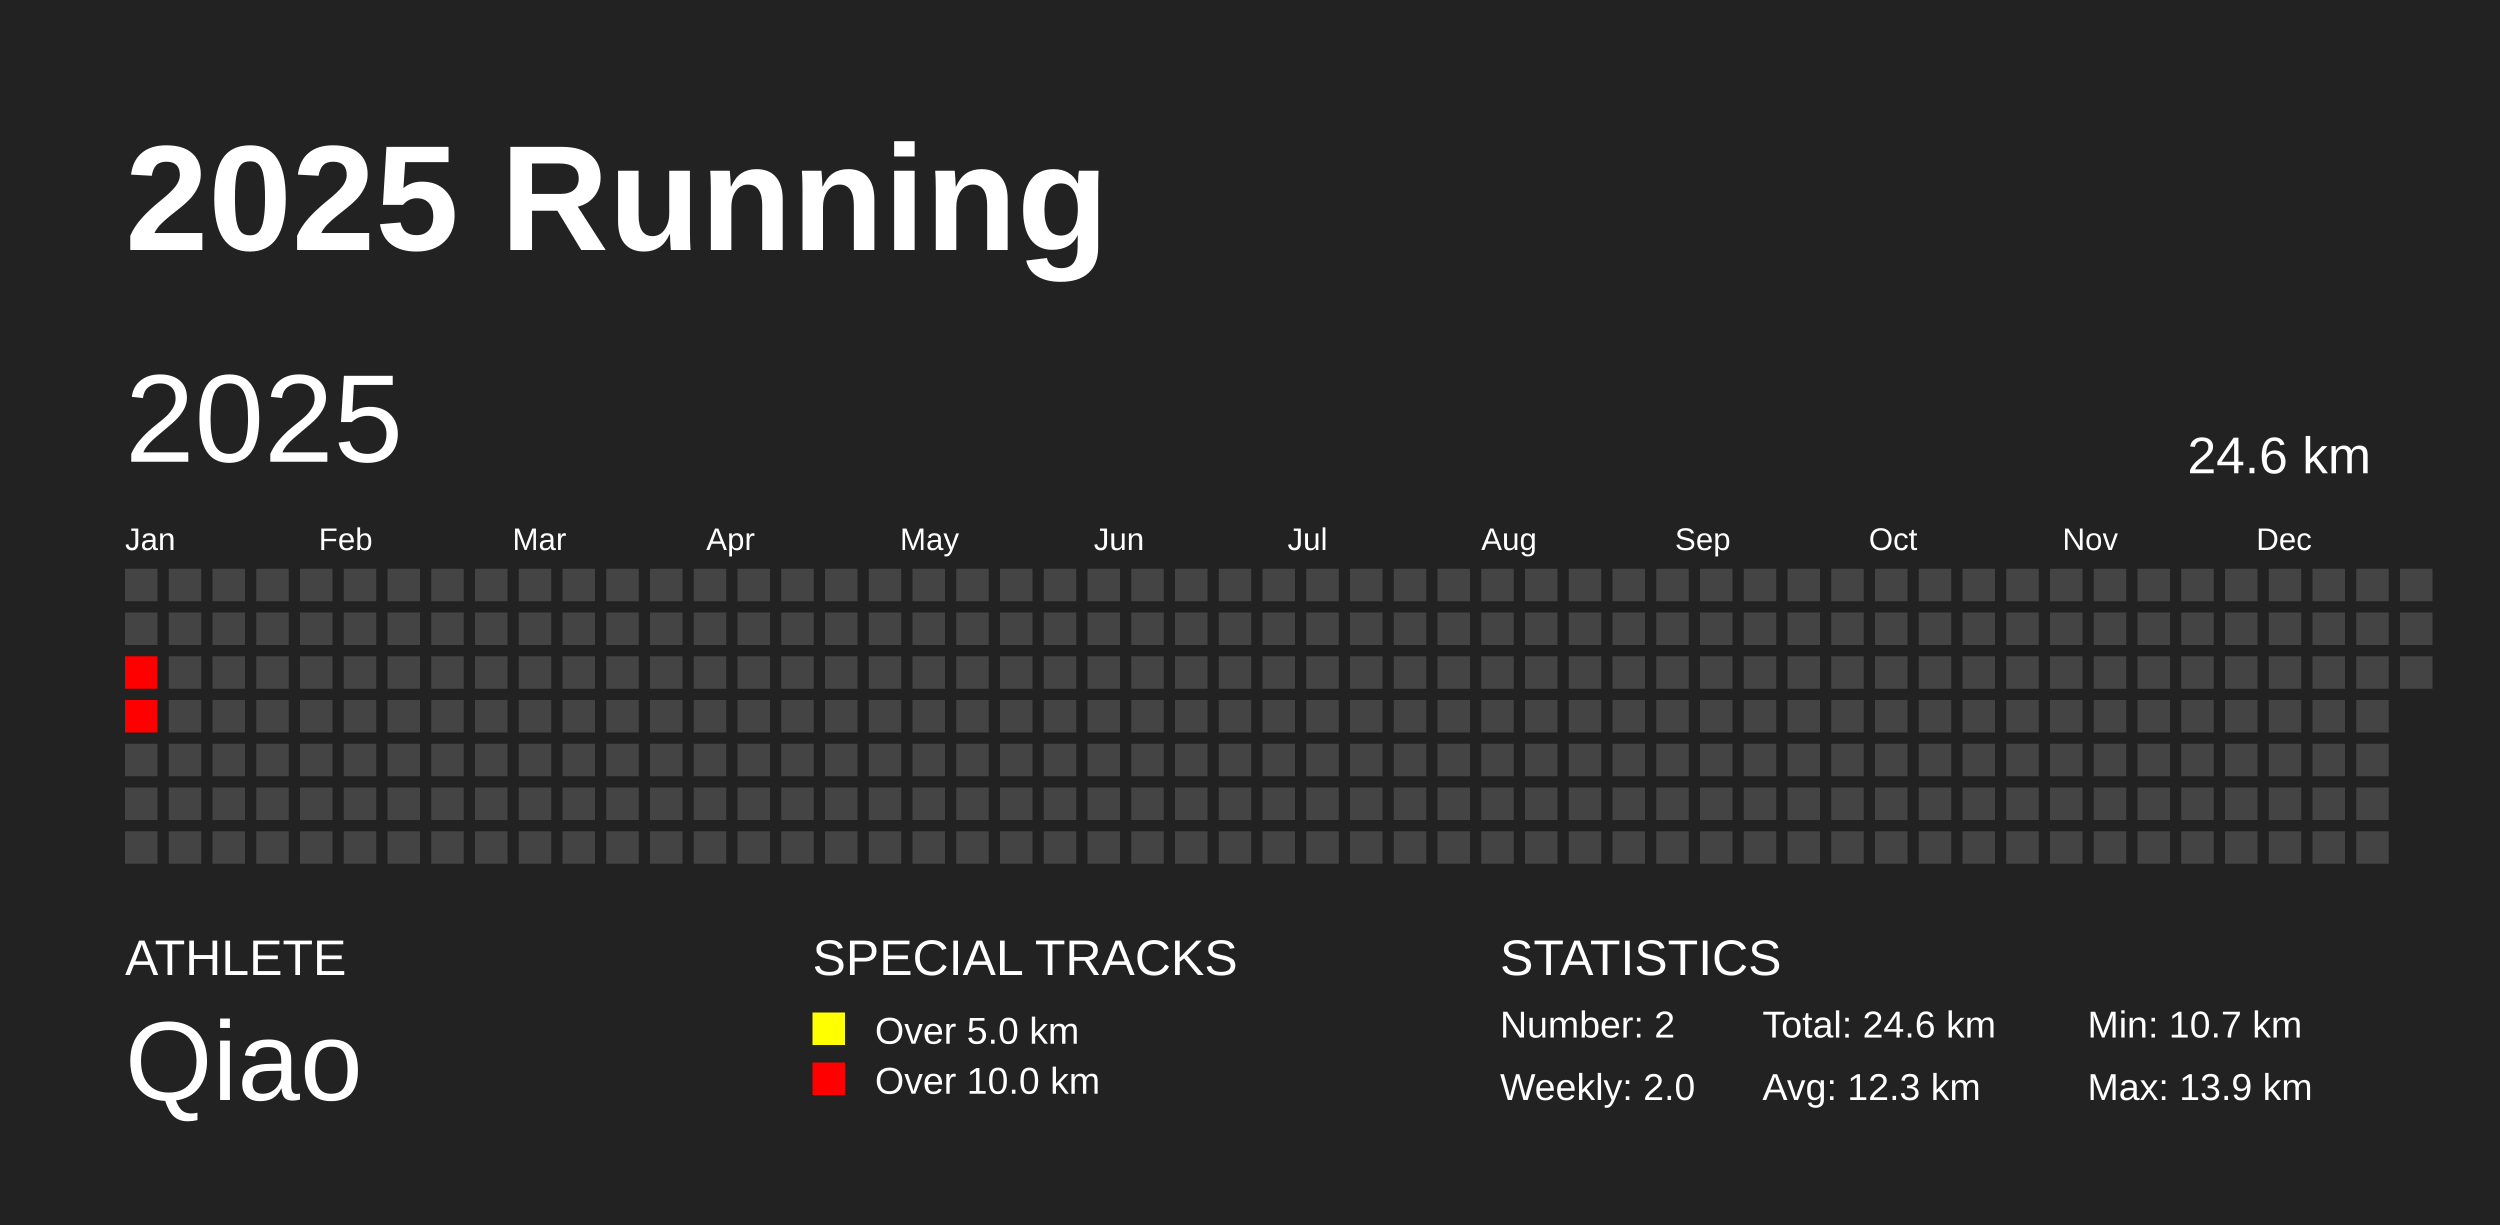
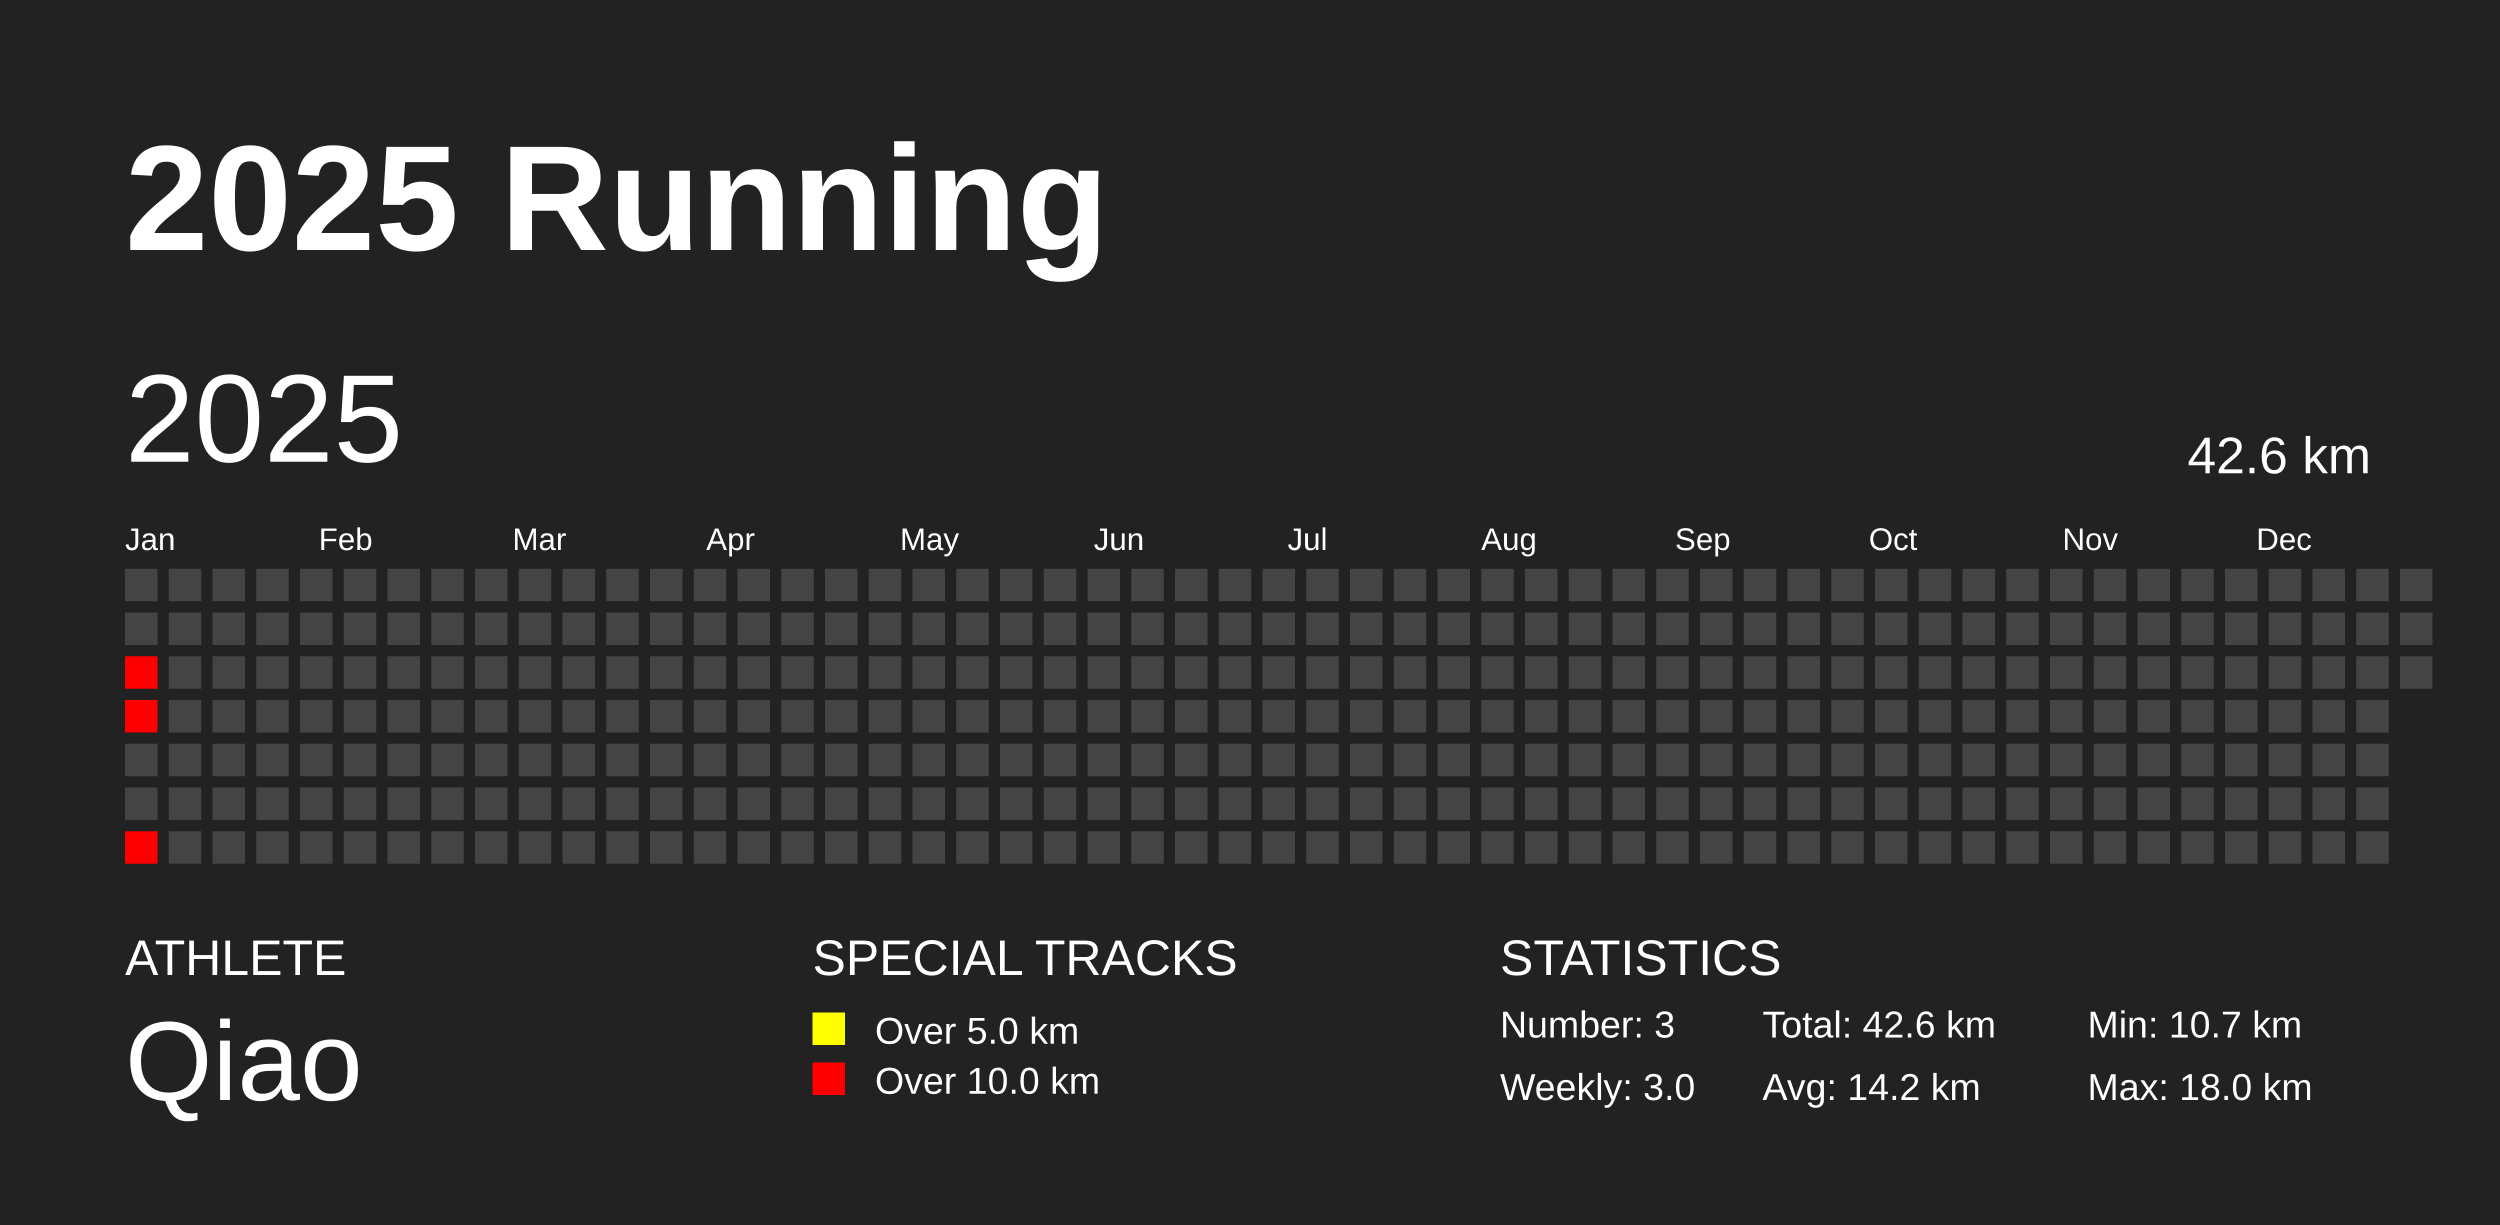
<svg xmlns="http://www.w3.org/2000/svg" baseProfile="full" height="98mm" version="1.1" viewBox="0,0,200,98" width="200mm">
  <defs />
  <rect fill="#222222" height="98" width="200" x="0" y="0" />
  <text fill="#FFFFFF" style="font-size:12px; font-family:Arial; font-weight:bold;" x="10" y="20">2025 Running</text>
  <text fill="#FFFFFF" style="font-size:4px; font-family:Arial" x="10" y="78">ATHLETE</text>
  <text fill="#FFFFFF" style="font-size:9px; font-family:Arial" x="10" y="88">Qiao</text>
  <text fill="#FFFFFF" style="font-size:4px; font-family:Arial" x="65" y="78">SPECIAL TRACKS</text>
  <rect fill="yellow" height="2.6" width="2.6" x="65" y="81" />
  <text fill="#FFFFFF" style="font-size:3px; font-family:Arial" x="70" y="83.5">Over 5.0 km</text>
  <rect fill="red" height="2.6" width="2.6" x="65" y="85" />
  <text fill="#FFFFFF" style="font-size:3px; font-family:Arial" x="70" y="87.5">Over 10.0 km</text>
  <text fill="#FFFFFF" style="font-size:4px; font-family:Arial" x="120" y="78">STATISTICS</text>
-   <text fill="#FFFFFF" style="font-size:3px; font-family:Arial" x="120" y="83">Number: 2</text>
-   <text fill="#FFFFFF" style="font-size:3px; font-family:Arial" x="120" y="88">Weekly: 2.0</text>
-   <text fill="#FFFFFF" style="font-size:3px; font-family:Arial" x="141" y="83">Total: 24.6 km</text>
-   <text fill="#FFFFFF" style="font-size:3px; font-family:Arial" x="141" y="88">Avg: 12.3 km</text>
+   <text fill="#FFFFFF" style="font-size:3px; font-family:Arial" x="120" y="83">Number: 3</text>
+   <text fill="#FFFFFF" style="font-size:3px; font-family:Arial" x="120" y="88">Weekly: 3.0</text>
+   <text fill="#FFFFFF" style="font-size:3px; font-family:Arial" x="141" y="83">Total: 42.6 km</text>
+   <text fill="#FFFFFF" style="font-size:3px; font-family:Arial" x="141" y="88">Avg: 14.2 km</text>
  <text fill="#FFFFFF" style="font-size:3px; font-family:Arial" x="167" y="83">Min: 10.7 km</text>
-   <text fill="#FFFFFF" style="font-size:3px; font-family:Arial" x="167" y="88">Max: 13.9 km</text>
+   <text fill="#FFFFFF" style="font-size:3px; font-family:Arial" x="167" y="88">Max: 18.0 km</text>
  <text dominant-baseline="hanging" fill="#FFFFFF" style="font-size:10.0px; font-family:Arial;" x="10" y="30">2025</text>
-   <text dominant-baseline="hanging" fill="#FFFFFF" style="font-size:4.125px; font-family:Arial;" x="175" y="35">24.6 km</text>
+   <text dominant-baseline="hanging" fill="#FFFFFF" style="font-size:4.125px; font-family:Arial;" x="175" y="35">42.6 km</text>
  <text fill="#FFFFFF" style="font-size:2.5px; font-family:Arial" x="10.0" y="44">Jan</text>
  <text fill="#FFFFFF" style="font-size:2.5px; font-family:Arial" x="25.5" y="44">Feb</text>
  <text fill="#FFFFFF" style="font-size:2.5px; font-family:Arial" x="41.0" y="44">Mar</text>
  <text fill="#FFFFFF" style="font-size:2.5px; font-family:Arial" x="56.5" y="44">Apr</text>
  <text fill="#FFFFFF" style="font-size:2.5px; font-family:Arial" x="72.0" y="44">May</text>
  <text fill="#FFFFFF" style="font-size:2.5px; font-family:Arial" x="87.5" y="44">Jun</text>
  <text fill="#FFFFFF" style="font-size:2.5px; font-family:Arial" x="103.0" y="44">Jul</text>
  <text fill="#FFFFFF" style="font-size:2.5px; font-family:Arial" x="118.5" y="44">Aug</text>
  <text fill="#FFFFFF" style="font-size:2.5px; font-family:Arial" x="134.0" y="44">Sep</text>
  <text fill="#FFFFFF" style="font-size:2.5px; font-family:Arial" x="149.5" y="44">Oct</text>
  <text fill="#FFFFFF" style="font-size:2.5px; font-family:Arial" x="165.0" y="44">Nov</text>
  <text fill="#FFFFFF" style="font-size:2.5px; font-family:Arial" x="180.5" y="44">Dec</text>
  <rect fill="#444444" height="2.6" width="2.6" x="10.0" y="45.5" />
  <rect fill="#444444" height="2.6" width="2.6" x="10.0" y="49.0" />
  <rect fill="red" height="2.6" width="2.6" x="10.0" y="52.5" />
  <rect fill="red" height="2.6" width="2.6" x="10.0" y="56.0" />
  <rect fill="#444444" height="2.6" width="2.6" x="10.0" y="59.5" />
  <rect fill="#444444" height="2.6" width="2.6" x="10.0" y="63.0" />
-   <rect fill="#444444" height="2.6" width="2.6" x="10.0" y="66.5" />
+   <rect fill="red" height="2.6" width="2.6" x="10.0" y="66.5" />
  <rect fill="#444444" height="2.6" width="2.6" x="13.5" y="45.5" />
  <rect fill="#444444" height="2.6" width="2.6" x="13.5" y="49.0" />
  <rect fill="#444444" height="2.6" width="2.6" x="13.5" y="52.5" />
  <rect fill="#444444" height="2.6" width="2.6" x="13.5" y="56.0" />
  <rect fill="#444444" height="2.6" width="2.6" x="13.5" y="59.5" />
  <rect fill="#444444" height="2.6" width="2.6" x="13.5" y="63.0" />
  <rect fill="#444444" height="2.6" width="2.6" x="13.5" y="66.5" />
  <rect fill="#444444" height="2.6" width="2.6" x="17.0" y="45.5" />
  <rect fill="#444444" height="2.6" width="2.6" x="17.0" y="49.0" />
  <rect fill="#444444" height="2.6" width="2.6" x="17.0" y="52.5" />
  <rect fill="#444444" height="2.6" width="2.6" x="17.0" y="56.0" />
  <rect fill="#444444" height="2.6" width="2.6" x="17.0" y="59.5" />
  <rect fill="#444444" height="2.6" width="2.6" x="17.0" y="63.0" />
  <rect fill="#444444" height="2.6" width="2.6" x="17.0" y="66.5" />
  <rect fill="#444444" height="2.6" width="2.6" x="20.5" y="45.5" />
  <rect fill="#444444" height="2.6" width="2.6" x="20.5" y="49.0" />
  <rect fill="#444444" height="2.6" width="2.6" x="20.5" y="52.5" />
  <rect fill="#444444" height="2.6" width="2.6" x="20.5" y="56.0" />
  <rect fill="#444444" height="2.6" width="2.6" x="20.5" y="59.5" />
  <rect fill="#444444" height="2.6" width="2.6" x="20.5" y="63.0" />
  <rect fill="#444444" height="2.6" width="2.6" x="20.5" y="66.5" />
  <rect fill="#444444" height="2.6" width="2.6" x="24.0" y="45.5" />
  <rect fill="#444444" height="2.6" width="2.6" x="24.0" y="49.0" />
  <rect fill="#444444" height="2.6" width="2.6" x="24.0" y="52.5" />
  <rect fill="#444444" height="2.6" width="2.6" x="24.0" y="56.0" />
  <rect fill="#444444" height="2.6" width="2.6" x="24.0" y="59.5" />
  <rect fill="#444444" height="2.6" width="2.6" x="24.0" y="63.0" />
  <rect fill="#444444" height="2.6" width="2.6" x="24.0" y="66.5" />
  <rect fill="#444444" height="2.6" width="2.6" x="27.5" y="45.5" />
  <rect fill="#444444" height="2.6" width="2.6" x="27.5" y="49.0" />
  <rect fill="#444444" height="2.6" width="2.6" x="27.5" y="52.5" />
  <rect fill="#444444" height="2.6" width="2.6" x="27.5" y="56.0" />
  <rect fill="#444444" height="2.6" width="2.6" x="27.5" y="59.5" />
  <rect fill="#444444" height="2.6" width="2.6" x="27.5" y="63.0" />
  <rect fill="#444444" height="2.6" width="2.6" x="27.5" y="66.5" />
  <rect fill="#444444" height="2.6" width="2.6" x="31.0" y="45.5" />
  <rect fill="#444444" height="2.6" width="2.6" x="31.0" y="49.0" />
  <rect fill="#444444" height="2.6" width="2.6" x="31.0" y="52.5" />
  <rect fill="#444444" height="2.6" width="2.6" x="31.0" y="56.0" />
  <rect fill="#444444" height="2.6" width="2.6" x="31.0" y="59.5" />
  <rect fill="#444444" height="2.6" width="2.6" x="31.0" y="63.0" />
  <rect fill="#444444" height="2.6" width="2.6" x="31.0" y="66.5" />
  <rect fill="#444444" height="2.6" width="2.6" x="34.5" y="45.5" />
  <rect fill="#444444" height="2.6" width="2.6" x="34.5" y="49.0" />
  <rect fill="#444444" height="2.6" width="2.6" x="34.5" y="52.5" />
  <rect fill="#444444" height="2.6" width="2.6" x="34.5" y="56.0" />
  <rect fill="#444444" height="2.6" width="2.6" x="34.5" y="59.5" />
  <rect fill="#444444" height="2.6" width="2.6" x="34.5" y="63.0" />
  <rect fill="#444444" height="2.6" width="2.6" x="34.5" y="66.5" />
  <rect fill="#444444" height="2.6" width="2.6" x="38.0" y="45.5" />
  <rect fill="#444444" height="2.6" width="2.6" x="38.0" y="49.0" />
  <rect fill="#444444" height="2.6" width="2.6" x="38.0" y="52.5" />
  <rect fill="#444444" height="2.6" width="2.6" x="38.0" y="56.0" />
  <rect fill="#444444" height="2.6" width="2.6" x="38.0" y="59.5" />
  <rect fill="#444444" height="2.6" width="2.6" x="38.0" y="63.0" />
  <rect fill="#444444" height="2.6" width="2.6" x="38.0" y="66.5" />
  <rect fill="#444444" height="2.6" width="2.6" x="41.5" y="45.5" />
  <rect fill="#444444" height="2.6" width="2.6" x="41.5" y="49.0" />
  <rect fill="#444444" height="2.6" width="2.6" x="41.5" y="52.5" />
  <rect fill="#444444" height="2.6" width="2.6" x="41.5" y="56.0" />
  <rect fill="#444444" height="2.6" width="2.6" x="41.5" y="59.5" />
  <rect fill="#444444" height="2.6" width="2.6" x="41.5" y="63.0" />
  <rect fill="#444444" height="2.6" width="2.6" x="41.5" y="66.5" />
  <rect fill="#444444" height="2.6" width="2.6" x="45.0" y="45.5" />
  <rect fill="#444444" height="2.6" width="2.6" x="45.0" y="49.0" />
  <rect fill="#444444" height="2.6" width="2.6" x="45.0" y="52.5" />
  <rect fill="#444444" height="2.6" width="2.6" x="45.0" y="56.0" />
  <rect fill="#444444" height="2.6" width="2.6" x="45.0" y="59.5" />
  <rect fill="#444444" height="2.6" width="2.6" x="45.0" y="63.0" />
  <rect fill="#444444" height="2.6" width="2.6" x="45.0" y="66.5" />
  <rect fill="#444444" height="2.6" width="2.6" x="48.5" y="45.5" />
  <rect fill="#444444" height="2.6" width="2.6" x="48.5" y="49.0" />
  <rect fill="#444444" height="2.6" width="2.6" x="48.5" y="52.5" />
  <rect fill="#444444" height="2.6" width="2.6" x="48.5" y="56.0" />
  <rect fill="#444444" height="2.6" width="2.6" x="48.5" y="59.5" />
  <rect fill="#444444" height="2.6" width="2.6" x="48.5" y="63.0" />
  <rect fill="#444444" height="2.6" width="2.6" x="48.5" y="66.5" />
  <rect fill="#444444" height="2.6" width="2.6" x="52.0" y="45.5" />
  <rect fill="#444444" height="2.6" width="2.6" x="52.0" y="49.0" />
  <rect fill="#444444" height="2.6" width="2.6" x="52.0" y="52.5" />
  <rect fill="#444444" height="2.6" width="2.6" x="52.0" y="56.0" />
  <rect fill="#444444" height="2.6" width="2.6" x="52.0" y="59.5" />
  <rect fill="#444444" height="2.6" width="2.6" x="52.0" y="63.0" />
  <rect fill="#444444" height="2.6" width="2.6" x="52.0" y="66.5" />
  <rect fill="#444444" height="2.6" width="2.6" x="55.5" y="45.5" />
  <rect fill="#444444" height="2.6" width="2.6" x="55.5" y="49.0" />
  <rect fill="#444444" height="2.6" width="2.6" x="55.5" y="52.5" />
  <rect fill="#444444" height="2.6" width="2.6" x="55.5" y="56.0" />
  <rect fill="#444444" height="2.6" width="2.6" x="55.5" y="59.5" />
  <rect fill="#444444" height="2.6" width="2.6" x="55.5" y="63.0" />
  <rect fill="#444444" height="2.6" width="2.6" x="55.5" y="66.5" />
  <rect fill="#444444" height="2.6" width="2.6" x="59.0" y="45.5" />
  <rect fill="#444444" height="2.6" width="2.6" x="59.0" y="49.0" />
  <rect fill="#444444" height="2.6" width="2.6" x="59.0" y="52.5" />
  <rect fill="#444444" height="2.6" width="2.6" x="59.0" y="56.0" />
  <rect fill="#444444" height="2.6" width="2.6" x="59.0" y="59.5" />
  <rect fill="#444444" height="2.6" width="2.6" x="59.0" y="63.0" />
  <rect fill="#444444" height="2.6" width="2.6" x="59.0" y="66.5" />
  <rect fill="#444444" height="2.6" width="2.6" x="62.5" y="45.5" />
  <rect fill="#444444" height="2.6" width="2.6" x="62.5" y="49.0" />
  <rect fill="#444444" height="2.6" width="2.6" x="62.5" y="52.5" />
  <rect fill="#444444" height="2.6" width="2.6" x="62.5" y="56.0" />
  <rect fill="#444444" height="2.6" width="2.6" x="62.5" y="59.5" />
  <rect fill="#444444" height="2.6" width="2.6" x="62.5" y="63.0" />
  <rect fill="#444444" height="2.6" width="2.6" x="62.5" y="66.5" />
  <rect fill="#444444" height="2.6" width="2.6" x="66.0" y="45.5" />
  <rect fill="#444444" height="2.6" width="2.6" x="66.0" y="49.0" />
  <rect fill="#444444" height="2.6" width="2.6" x="66.0" y="52.5" />
  <rect fill="#444444" height="2.6" width="2.6" x="66.0" y="56.0" />
  <rect fill="#444444" height="2.6" width="2.6" x="66.0" y="59.5" />
  <rect fill="#444444" height="2.6" width="2.6" x="66.0" y="63.0" />
  <rect fill="#444444" height="2.6" width="2.6" x="66.0" y="66.5" />
  <rect fill="#444444" height="2.6" width="2.6" x="69.5" y="45.5" />
  <rect fill="#444444" height="2.6" width="2.6" x="69.5" y="49.0" />
  <rect fill="#444444" height="2.6" width="2.6" x="69.5" y="52.5" />
  <rect fill="#444444" height="2.6" width="2.6" x="69.5" y="56.0" />
  <rect fill="#444444" height="2.6" width="2.6" x="69.5" y="59.5" />
  <rect fill="#444444" height="2.6" width="2.6" x="69.5" y="63.0" />
  <rect fill="#444444" height="2.6" width="2.6" x="69.5" y="66.5" />
  <rect fill="#444444" height="2.6" width="2.6" x="73.0" y="45.5" />
  <rect fill="#444444" height="2.6" width="2.6" x="73.0" y="49.0" />
  <rect fill="#444444" height="2.6" width="2.6" x="73.0" y="52.5" />
  <rect fill="#444444" height="2.6" width="2.6" x="73.0" y="56.0" />
  <rect fill="#444444" height="2.6" width="2.6" x="73.0" y="59.5" />
  <rect fill="#444444" height="2.6" width="2.6" x="73.0" y="63.0" />
  <rect fill="#444444" height="2.6" width="2.6" x="73.0" y="66.5" />
  <rect fill="#444444" height="2.6" width="2.6" x="76.5" y="45.5" />
  <rect fill="#444444" height="2.6" width="2.6" x="76.5" y="49.0" />
  <rect fill="#444444" height="2.6" width="2.6" x="76.5" y="52.5" />
  <rect fill="#444444" height="2.6" width="2.6" x="76.5" y="56.0" />
  <rect fill="#444444" height="2.6" width="2.6" x="76.5" y="59.5" />
  <rect fill="#444444" height="2.6" width="2.6" x="76.5" y="63.0" />
  <rect fill="#444444" height="2.6" width="2.6" x="76.5" y="66.5" />
  <rect fill="#444444" height="2.6" width="2.6" x="80.0" y="45.5" />
  <rect fill="#444444" height="2.6" width="2.6" x="80.0" y="49.0" />
  <rect fill="#444444" height="2.6" width="2.6" x="80.0" y="52.5" />
  <rect fill="#444444" height="2.6" width="2.6" x="80.0" y="56.0" />
  <rect fill="#444444" height="2.6" width="2.6" x="80.0" y="59.5" />
  <rect fill="#444444" height="2.6" width="2.6" x="80.0" y="63.0" />
  <rect fill="#444444" height="2.6" width="2.6" x="80.0" y="66.5" />
  <rect fill="#444444" height="2.6" width="2.6" x="83.5" y="45.5" />
  <rect fill="#444444" height="2.6" width="2.6" x="83.5" y="49.0" />
  <rect fill="#444444" height="2.6" width="2.6" x="83.5" y="52.5" />
  <rect fill="#444444" height="2.6" width="2.6" x="83.5" y="56.0" />
  <rect fill="#444444" height="2.6" width="2.6" x="83.5" y="59.5" />
  <rect fill="#444444" height="2.6" width="2.6" x="83.5" y="63.0" />
  <rect fill="#444444" height="2.6" width="2.6" x="83.5" y="66.5" />
  <rect fill="#444444" height="2.6" width="2.6" x="87.0" y="45.5" />
  <rect fill="#444444" height="2.6" width="2.6" x="87.0" y="49.0" />
  <rect fill="#444444" height="2.6" width="2.6" x="87.0" y="52.5" />
  <rect fill="#444444" height="2.6" width="2.6" x="87.0" y="56.0" />
  <rect fill="#444444" height="2.6" width="2.6" x="87.0" y="59.5" />
  <rect fill="#444444" height="2.6" width="2.6" x="87.0" y="63.0" />
  <rect fill="#444444" height="2.6" width="2.6" x="87.0" y="66.5" />
  <rect fill="#444444" height="2.6" width="2.6" x="90.5" y="45.5" />
  <rect fill="#444444" height="2.6" width="2.6" x="90.5" y="49.0" />
  <rect fill="#444444" height="2.6" width="2.6" x="90.5" y="52.5" />
  <rect fill="#444444" height="2.6" width="2.6" x="90.5" y="56.0" />
  <rect fill="#444444" height="2.6" width="2.6" x="90.5" y="59.5" />
  <rect fill="#444444" height="2.6" width="2.6" x="90.5" y="63.0" />
  <rect fill="#444444" height="2.6" width="2.6" x="90.5" y="66.5" />
  <rect fill="#444444" height="2.6" width="2.6" x="94.0" y="45.5" />
  <rect fill="#444444" height="2.6" width="2.6" x="94.0" y="49.0" />
  <rect fill="#444444" height="2.6" width="2.6" x="94.0" y="52.5" />
  <rect fill="#444444" height="2.6" width="2.6" x="94.0" y="56.0" />
  <rect fill="#444444" height="2.6" width="2.6" x="94.0" y="59.5" />
  <rect fill="#444444" height="2.6" width="2.6" x="94.0" y="63.0" />
  <rect fill="#444444" height="2.6" width="2.6" x="94.0" y="66.5" />
  <rect fill="#444444" height="2.6" width="2.6" x="97.5" y="45.5" />
  <rect fill="#444444" height="2.6" width="2.6" x="97.5" y="49.0" />
  <rect fill="#444444" height="2.6" width="2.6" x="97.5" y="52.5" />
  <rect fill="#444444" height="2.6" width="2.6" x="97.5" y="56.0" />
  <rect fill="#444444" height="2.6" width="2.6" x="97.5" y="59.5" />
  <rect fill="#444444" height="2.6" width="2.6" x="97.5" y="63.0" />
  <rect fill="#444444" height="2.6" width="2.6" x="97.5" y="66.5" />
  <rect fill="#444444" height="2.6" width="2.6" x="101.0" y="45.5" />
  <rect fill="#444444" height="2.6" width="2.6" x="101.0" y="49.0" />
  <rect fill="#444444" height="2.6" width="2.6" x="101.0" y="52.5" />
  <rect fill="#444444" height="2.6" width="2.6" x="101.0" y="56.0" />
  <rect fill="#444444" height="2.6" width="2.6" x="101.0" y="59.5" />
  <rect fill="#444444" height="2.6" width="2.6" x="101.0" y="63.0" />
  <rect fill="#444444" height="2.6" width="2.6" x="101.0" y="66.5" />
  <rect fill="#444444" height="2.6" width="2.6" x="104.5" y="45.5" />
  <rect fill="#444444" height="2.6" width="2.6" x="104.5" y="49.0" />
  <rect fill="#444444" height="2.6" width="2.6" x="104.5" y="52.5" />
  <rect fill="#444444" height="2.6" width="2.6" x="104.5" y="56.0" />
  <rect fill="#444444" height="2.6" width="2.6" x="104.5" y="59.5" />
  <rect fill="#444444" height="2.6" width="2.6" x="104.5" y="63.0" />
  <rect fill="#444444" height="2.6" width="2.6" x="104.5" y="66.5" />
  <rect fill="#444444" height="2.6" width="2.6" x="108.0" y="45.5" />
  <rect fill="#444444" height="2.6" width="2.6" x="108.0" y="49.0" />
  <rect fill="#444444" height="2.6" width="2.6" x="108.0" y="52.5" />
  <rect fill="#444444" height="2.6" width="2.6" x="108.0" y="56.0" />
  <rect fill="#444444" height="2.6" width="2.6" x="108.0" y="59.5" />
  <rect fill="#444444" height="2.6" width="2.6" x="108.0" y="63.0" />
  <rect fill="#444444" height="2.6" width="2.6" x="108.0" y="66.5" />
  <rect fill="#444444" height="2.6" width="2.6" x="111.5" y="45.5" />
  <rect fill="#444444" height="2.6" width="2.6" x="111.5" y="49.0" />
  <rect fill="#444444" height="2.6" width="2.6" x="111.5" y="52.5" />
  <rect fill="#444444" height="2.6" width="2.6" x="111.5" y="56.0" />
  <rect fill="#444444" height="2.6" width="2.6" x="111.5" y="59.5" />
  <rect fill="#444444" height="2.6" width="2.6" x="111.5" y="63.0" />
  <rect fill="#444444" height="2.6" width="2.6" x="111.5" y="66.5" />
  <rect fill="#444444" height="2.6" width="2.6" x="115.0" y="45.5" />
  <rect fill="#444444" height="2.6" width="2.6" x="115.0" y="49.0" />
  <rect fill="#444444" height="2.6" width="2.6" x="115.0" y="52.5" />
  <rect fill="#444444" height="2.6" width="2.6" x="115.0" y="56.0" />
  <rect fill="#444444" height="2.6" width="2.6" x="115.0" y="59.5" />
  <rect fill="#444444" height="2.6" width="2.6" x="115.0" y="63.0" />
  <rect fill="#444444" height="2.6" width="2.6" x="115.0" y="66.5" />
  <rect fill="#444444" height="2.6" width="2.6" x="118.5" y="45.5" />
  <rect fill="#444444" height="2.6" width="2.6" x="118.5" y="49.0" />
  <rect fill="#444444" height="2.6" width="2.6" x="118.5" y="52.5" />
  <rect fill="#444444" height="2.6" width="2.6" x="118.5" y="56.0" />
  <rect fill="#444444" height="2.6" width="2.6" x="118.5" y="59.5" />
  <rect fill="#444444" height="2.6" width="2.6" x="118.5" y="63.0" />
  <rect fill="#444444" height="2.6" width="2.6" x="118.5" y="66.5" />
  <rect fill="#444444" height="2.6" width="2.6" x="122.0" y="45.5" />
  <rect fill="#444444" height="2.6" width="2.6" x="122.0" y="49.0" />
  <rect fill="#444444" height="2.6" width="2.6" x="122.0" y="52.5" />
  <rect fill="#444444" height="2.6" width="2.6" x="122.0" y="56.0" />
  <rect fill="#444444" height="2.6" width="2.6" x="122.0" y="59.5" />
  <rect fill="#444444" height="2.6" width="2.6" x="122.0" y="63.0" />
  <rect fill="#444444" height="2.6" width="2.6" x="122.0" y="66.5" />
  <rect fill="#444444" height="2.6" width="2.6" x="125.5" y="45.5" />
  <rect fill="#444444" height="2.6" width="2.6" x="125.5" y="49.0" />
  <rect fill="#444444" height="2.6" width="2.6" x="125.5" y="52.5" />
  <rect fill="#444444" height="2.6" width="2.6" x="125.5" y="56.0" />
  <rect fill="#444444" height="2.6" width="2.6" x="125.5" y="59.5" />
  <rect fill="#444444" height="2.6" width="2.6" x="125.5" y="63.0" />
  <rect fill="#444444" height="2.6" width="2.6" x="125.5" y="66.5" />
  <rect fill="#444444" height="2.6" width="2.6" x="129.0" y="45.5" />
  <rect fill="#444444" height="2.6" width="2.6" x="129.0" y="49.0" />
  <rect fill="#444444" height="2.6" width="2.6" x="129.0" y="52.5" />
  <rect fill="#444444" height="2.6" width="2.6" x="129.0" y="56.0" />
  <rect fill="#444444" height="2.6" width="2.6" x="129.0" y="59.5" />
  <rect fill="#444444" height="2.6" width="2.6" x="129.0" y="63.0" />
  <rect fill="#444444" height="2.6" width="2.6" x="129.0" y="66.5" />
  <rect fill="#444444" height="2.6" width="2.6" x="132.5" y="45.5" />
  <rect fill="#444444" height="2.6" width="2.6" x="132.5" y="49.0" />
  <rect fill="#444444" height="2.6" width="2.6" x="132.5" y="52.5" />
  <rect fill="#444444" height="2.6" width="2.6" x="132.5" y="56.0" />
  <rect fill="#444444" height="2.6" width="2.6" x="132.5" y="59.5" />
  <rect fill="#444444" height="2.6" width="2.6" x="132.5" y="63.0" />
  <rect fill="#444444" height="2.6" width="2.6" x="132.5" y="66.5" />
  <rect fill="#444444" height="2.6" width="2.6" x="136.0" y="45.5" />
  <rect fill="#444444" height="2.6" width="2.6" x="136.0" y="49.0" />
  <rect fill="#444444" height="2.6" width="2.6" x="136.0" y="52.5" />
  <rect fill="#444444" height="2.6" width="2.6" x="136.0" y="56.0" />
  <rect fill="#444444" height="2.6" width="2.6" x="136.0" y="59.5" />
  <rect fill="#444444" height="2.6" width="2.6" x="136.0" y="63.0" />
  <rect fill="#444444" height="2.6" width="2.6" x="136.0" y="66.5" />
  <rect fill="#444444" height="2.6" width="2.6" x="139.5" y="45.5" />
  <rect fill="#444444" height="2.6" width="2.6" x="139.5" y="49.0" />
  <rect fill="#444444" height="2.6" width="2.6" x="139.5" y="52.5" />
  <rect fill="#444444" height="2.6" width="2.6" x="139.5" y="56.0" />
  <rect fill="#444444" height="2.6" width="2.6" x="139.5" y="59.5" />
  <rect fill="#444444" height="2.6" width="2.6" x="139.5" y="63.0" />
  <rect fill="#444444" height="2.6" width="2.6" x="139.5" y="66.5" />
  <rect fill="#444444" height="2.6" width="2.6" x="143.0" y="45.5" />
  <rect fill="#444444" height="2.6" width="2.6" x="143.0" y="49.0" />
  <rect fill="#444444" height="2.6" width="2.6" x="143.0" y="52.5" />
  <rect fill="#444444" height="2.6" width="2.6" x="143.0" y="56.0" />
  <rect fill="#444444" height="2.6" width="2.6" x="143.0" y="59.5" />
  <rect fill="#444444" height="2.6" width="2.6" x="143.0" y="63.0" />
  <rect fill="#444444" height="2.6" width="2.6" x="143.0" y="66.5" />
  <rect fill="#444444" height="2.6" width="2.6" x="146.5" y="45.5" />
  <rect fill="#444444" height="2.6" width="2.6" x="146.5" y="49.0" />
  <rect fill="#444444" height="2.6" width="2.6" x="146.5" y="52.5" />
  <rect fill="#444444" height="2.6" width="2.6" x="146.5" y="56.0" />
  <rect fill="#444444" height="2.6" width="2.6" x="146.5" y="59.5" />
  <rect fill="#444444" height="2.6" width="2.6" x="146.5" y="63.0" />
  <rect fill="#444444" height="2.6" width="2.6" x="146.5" y="66.5" />
  <rect fill="#444444" height="2.6" width="2.6" x="150.0" y="45.5" />
  <rect fill="#444444" height="2.6" width="2.6" x="150.0" y="49.0" />
  <rect fill="#444444" height="2.6" width="2.6" x="150.0" y="52.5" />
  <rect fill="#444444" height="2.6" width="2.6" x="150.0" y="56.0" />
  <rect fill="#444444" height="2.6" width="2.6" x="150.0" y="59.5" />
  <rect fill="#444444" height="2.6" width="2.6" x="150.0" y="63.0" />
  <rect fill="#444444" height="2.6" width="2.6" x="150.0" y="66.5" />
  <rect fill="#444444" height="2.6" width="2.6" x="153.5" y="45.5" />
  <rect fill="#444444" height="2.6" width="2.6" x="153.5" y="49.0" />
  <rect fill="#444444" height="2.6" width="2.6" x="153.5" y="52.5" />
  <rect fill="#444444" height="2.6" width="2.6" x="153.5" y="56.0" />
  <rect fill="#444444" height="2.6" width="2.6" x="153.5" y="59.5" />
  <rect fill="#444444" height="2.6" width="2.6" x="153.5" y="63.0" />
  <rect fill="#444444" height="2.6" width="2.6" x="153.5" y="66.5" />
  <rect fill="#444444" height="2.6" width="2.6" x="157.0" y="45.5" />
  <rect fill="#444444" height="2.6" width="2.6" x="157.0" y="49.0" />
  <rect fill="#444444" height="2.6" width="2.6" x="157.0" y="52.5" />
  <rect fill="#444444" height="2.6" width="2.6" x="157.0" y="56.0" />
  <rect fill="#444444" height="2.6" width="2.6" x="157.0" y="59.5" />
  <rect fill="#444444" height="2.6" width="2.6" x="157.0" y="63.0" />
  <rect fill="#444444" height="2.6" width="2.6" x="157.0" y="66.5" />
  <rect fill="#444444" height="2.6" width="2.6" x="160.5" y="45.5" />
  <rect fill="#444444" height="2.6" width="2.6" x="160.5" y="49.0" />
  <rect fill="#444444" height="2.6" width="2.6" x="160.5" y="52.5" />
  <rect fill="#444444" height="2.6" width="2.6" x="160.5" y="56.0" />
  <rect fill="#444444" height="2.6" width="2.6" x="160.5" y="59.5" />
  <rect fill="#444444" height="2.6" width="2.6" x="160.5" y="63.0" />
  <rect fill="#444444" height="2.6" width="2.6" x="160.5" y="66.5" />
  <rect fill="#444444" height="2.6" width="2.6" x="164.0" y="45.5" />
  <rect fill="#444444" height="2.6" width="2.6" x="164.0" y="49.0" />
  <rect fill="#444444" height="2.6" width="2.6" x="164.0" y="52.5" />
  <rect fill="#444444" height="2.6" width="2.6" x="164.0" y="56.0" />
  <rect fill="#444444" height="2.6" width="2.6" x="164.0" y="59.5" />
  <rect fill="#444444" height="2.6" width="2.6" x="164.0" y="63.0" />
  <rect fill="#444444" height="2.6" width="2.6" x="164.0" y="66.5" />
  <rect fill="#444444" height="2.6" width="2.6" x="167.5" y="45.5" />
  <rect fill="#444444" height="2.6" width="2.6" x="167.5" y="49.0" />
  <rect fill="#444444" height="2.6" width="2.6" x="167.5" y="52.5" />
  <rect fill="#444444" height="2.6" width="2.6" x="167.5" y="56.0" />
  <rect fill="#444444" height="2.6" width="2.6" x="167.5" y="59.5" />
  <rect fill="#444444" height="2.6" width="2.6" x="167.5" y="63.0" />
  <rect fill="#444444" height="2.6" width="2.6" x="167.5" y="66.5" />
  <rect fill="#444444" height="2.6" width="2.6" x="171.0" y="45.5" />
  <rect fill="#444444" height="2.6" width="2.6" x="171.0" y="49.0" />
  <rect fill="#444444" height="2.6" width="2.6" x="171.0" y="52.5" />
  <rect fill="#444444" height="2.6" width="2.6" x="171.0" y="56.0" />
  <rect fill="#444444" height="2.6" width="2.6" x="171.0" y="59.5" />
  <rect fill="#444444" height="2.6" width="2.6" x="171.0" y="63.0" />
  <rect fill="#444444" height="2.6" width="2.6" x="171.0" y="66.5" />
  <rect fill="#444444" height="2.6" width="2.6" x="174.5" y="45.5" />
  <rect fill="#444444" height="2.6" width="2.6" x="174.5" y="49.0" />
  <rect fill="#444444" height="2.6" width="2.6" x="174.5" y="52.5" />
  <rect fill="#444444" height="2.6" width="2.6" x="174.5" y="56.0" />
  <rect fill="#444444" height="2.6" width="2.6" x="174.5" y="59.5" />
  <rect fill="#444444" height="2.6" width="2.6" x="174.5" y="63.0" />
  <rect fill="#444444" height="2.6" width="2.6" x="174.5" y="66.5" />
  <rect fill="#444444" height="2.6" width="2.6" x="178.0" y="45.5" />
  <rect fill="#444444" height="2.6" width="2.6" x="178.0" y="49.0" />
  <rect fill="#444444" height="2.6" width="2.6" x="178.0" y="52.5" />
  <rect fill="#444444" height="2.6" width="2.6" x="178.0" y="56.0" />
  <rect fill="#444444" height="2.6" width="2.6" x="178.0" y="59.5" />
  <rect fill="#444444" height="2.6" width="2.6" x="178.0" y="63.0" />
  <rect fill="#444444" height="2.6" width="2.6" x="178.0" y="66.5" />
  <rect fill="#444444" height="2.6" width="2.6" x="181.5" y="45.5" />
  <rect fill="#444444" height="2.6" width="2.6" x="181.5" y="49.0" />
  <rect fill="#444444" height="2.6" width="2.6" x="181.5" y="52.5" />
  <rect fill="#444444" height="2.6" width="2.6" x="181.5" y="56.0" />
  <rect fill="#444444" height="2.6" width="2.6" x="181.5" y="59.5" />
  <rect fill="#444444" height="2.6" width="2.6" x="181.5" y="63.0" />
  <rect fill="#444444" height="2.6" width="2.6" x="181.5" y="66.5" />
  <rect fill="#444444" height="2.6" width="2.6" x="185.0" y="45.5" />
  <rect fill="#444444" height="2.6" width="2.6" x="185.0" y="49.0" />
  <rect fill="#444444" height="2.6" width="2.6" x="185.0" y="52.5" />
  <rect fill="#444444" height="2.6" width="2.6" x="185.0" y="56.0" />
  <rect fill="#444444" height="2.6" width="2.6" x="185.0" y="59.5" />
  <rect fill="#444444" height="2.6" width="2.6" x="185.0" y="63.0" />
  <rect fill="#444444" height="2.6" width="2.6" x="185.0" y="66.5" />
  <rect fill="#444444" height="2.6" width="2.6" x="188.5" y="45.5" />
  <rect fill="#444444" height="2.6" width="2.6" x="188.5" y="49.0" />
  <rect fill="#444444" height="2.6" width="2.6" x="188.5" y="52.5" />
  <rect fill="#444444" height="2.6" width="2.6" x="188.5" y="56.0" />
  <rect fill="#444444" height="2.6" width="2.6" x="188.5" y="59.5" />
  <rect fill="#444444" height="2.6" width="2.6" x="188.5" y="63.0" />
  <rect fill="#444444" height="2.6" width="2.6" x="188.5" y="66.5" />
  <rect fill="#444444" height="2.6" width="2.6" x="192.0" y="45.5" />
  <rect fill="#444444" height="2.6" width="2.6" x="192.0" y="49.0" />
  <rect fill="#444444" height="2.6" width="2.6" x="192.0" y="52.5" />
</svg>
